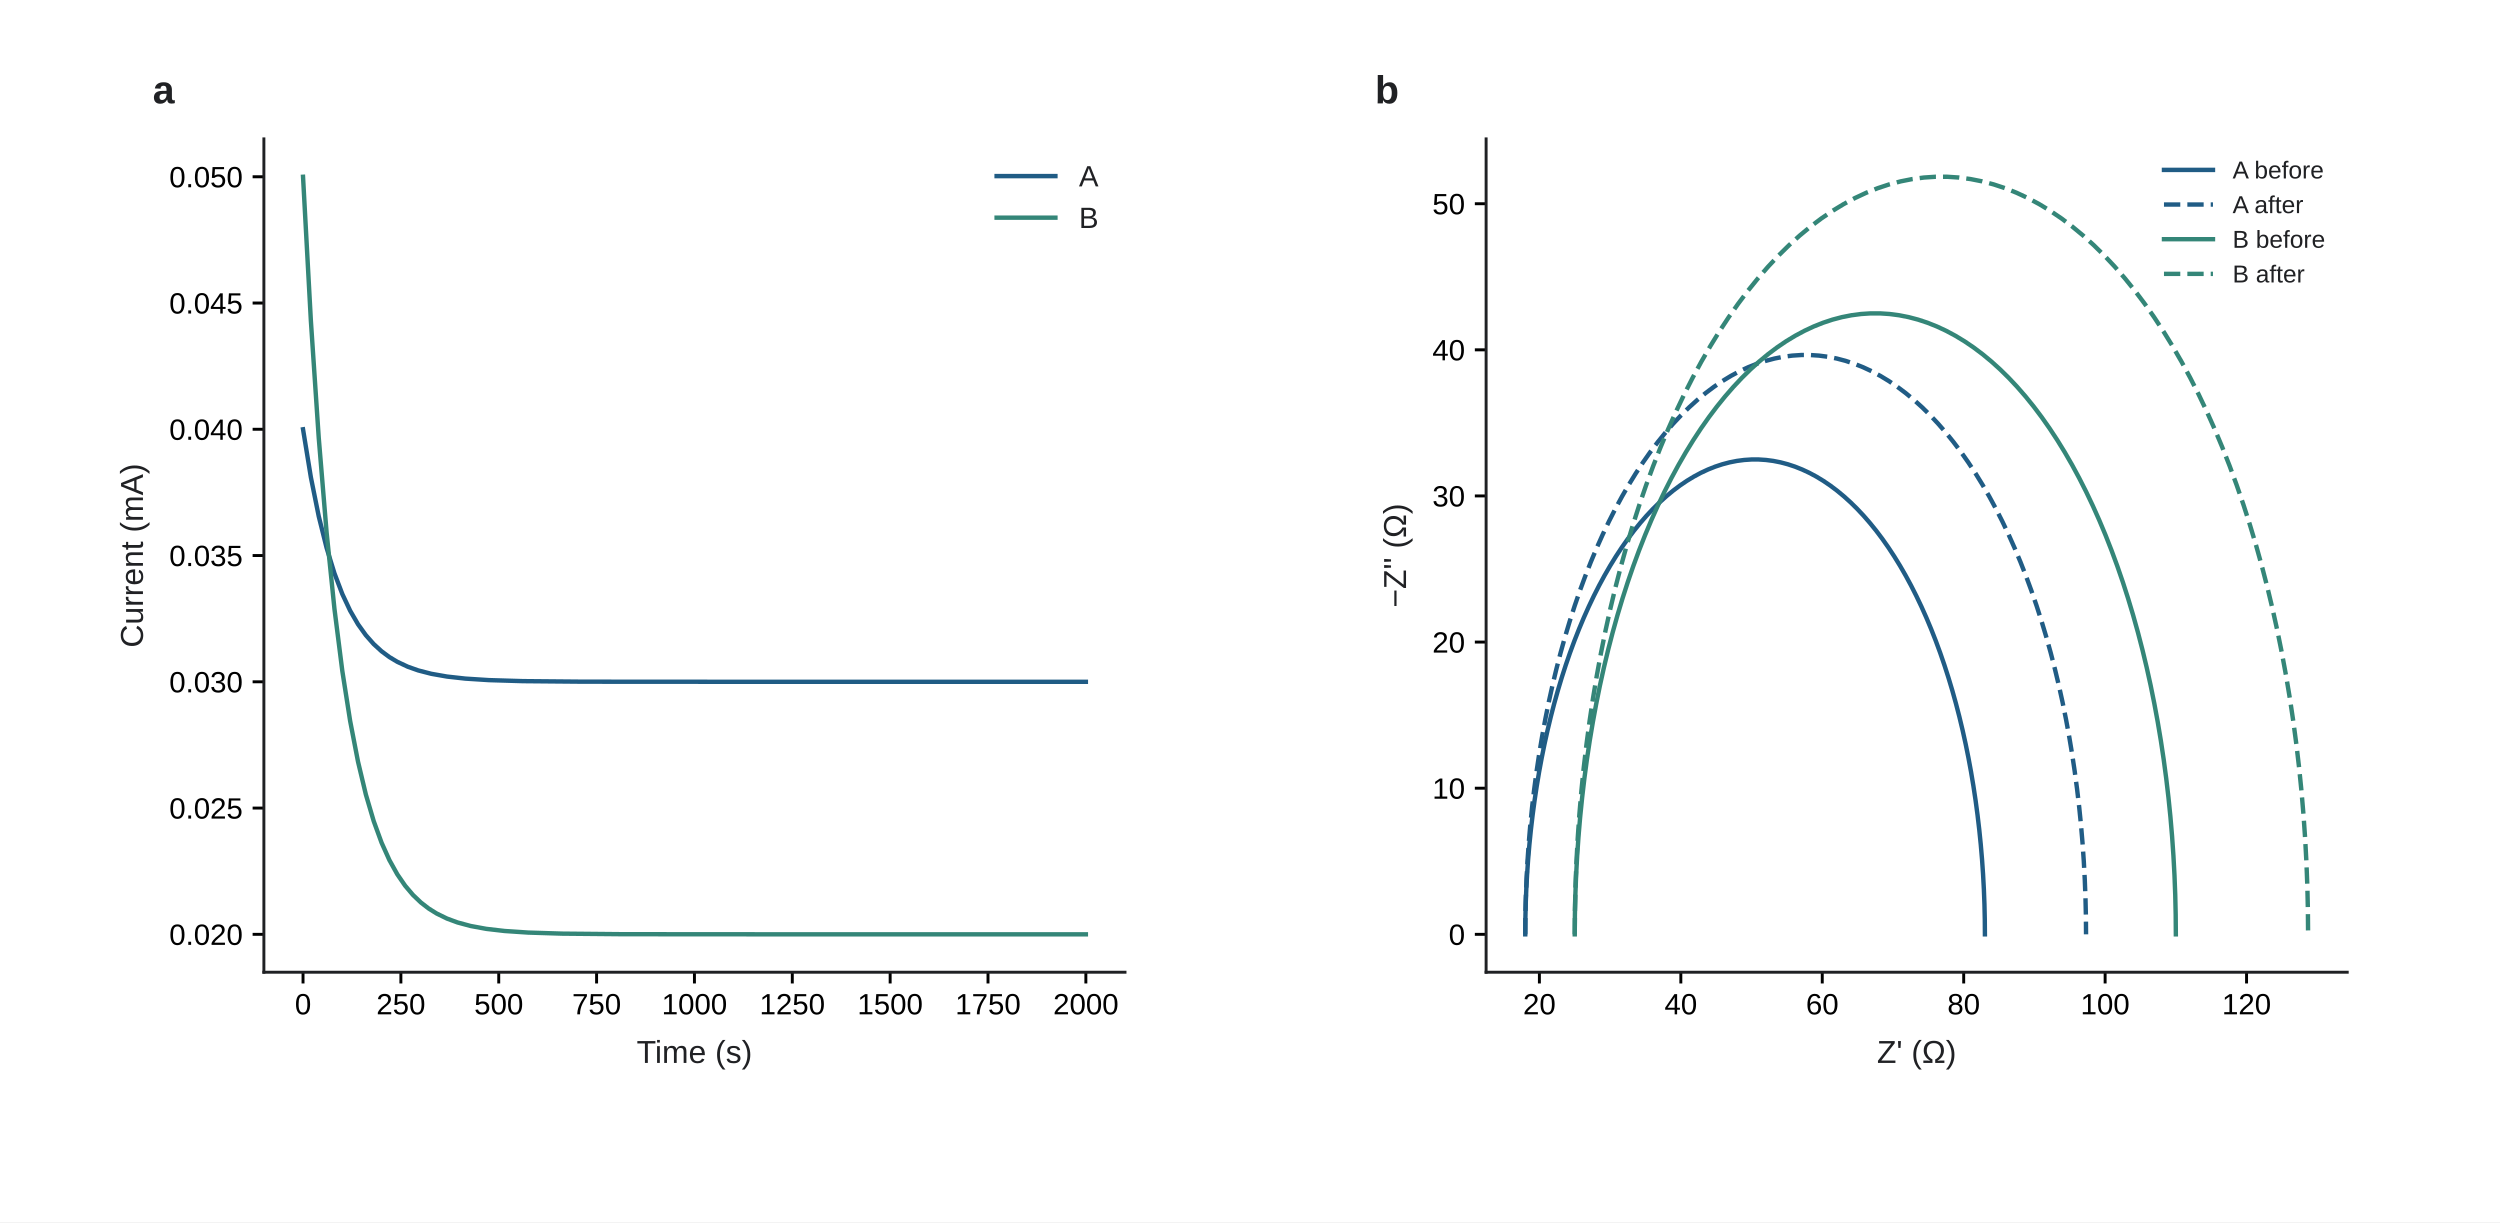
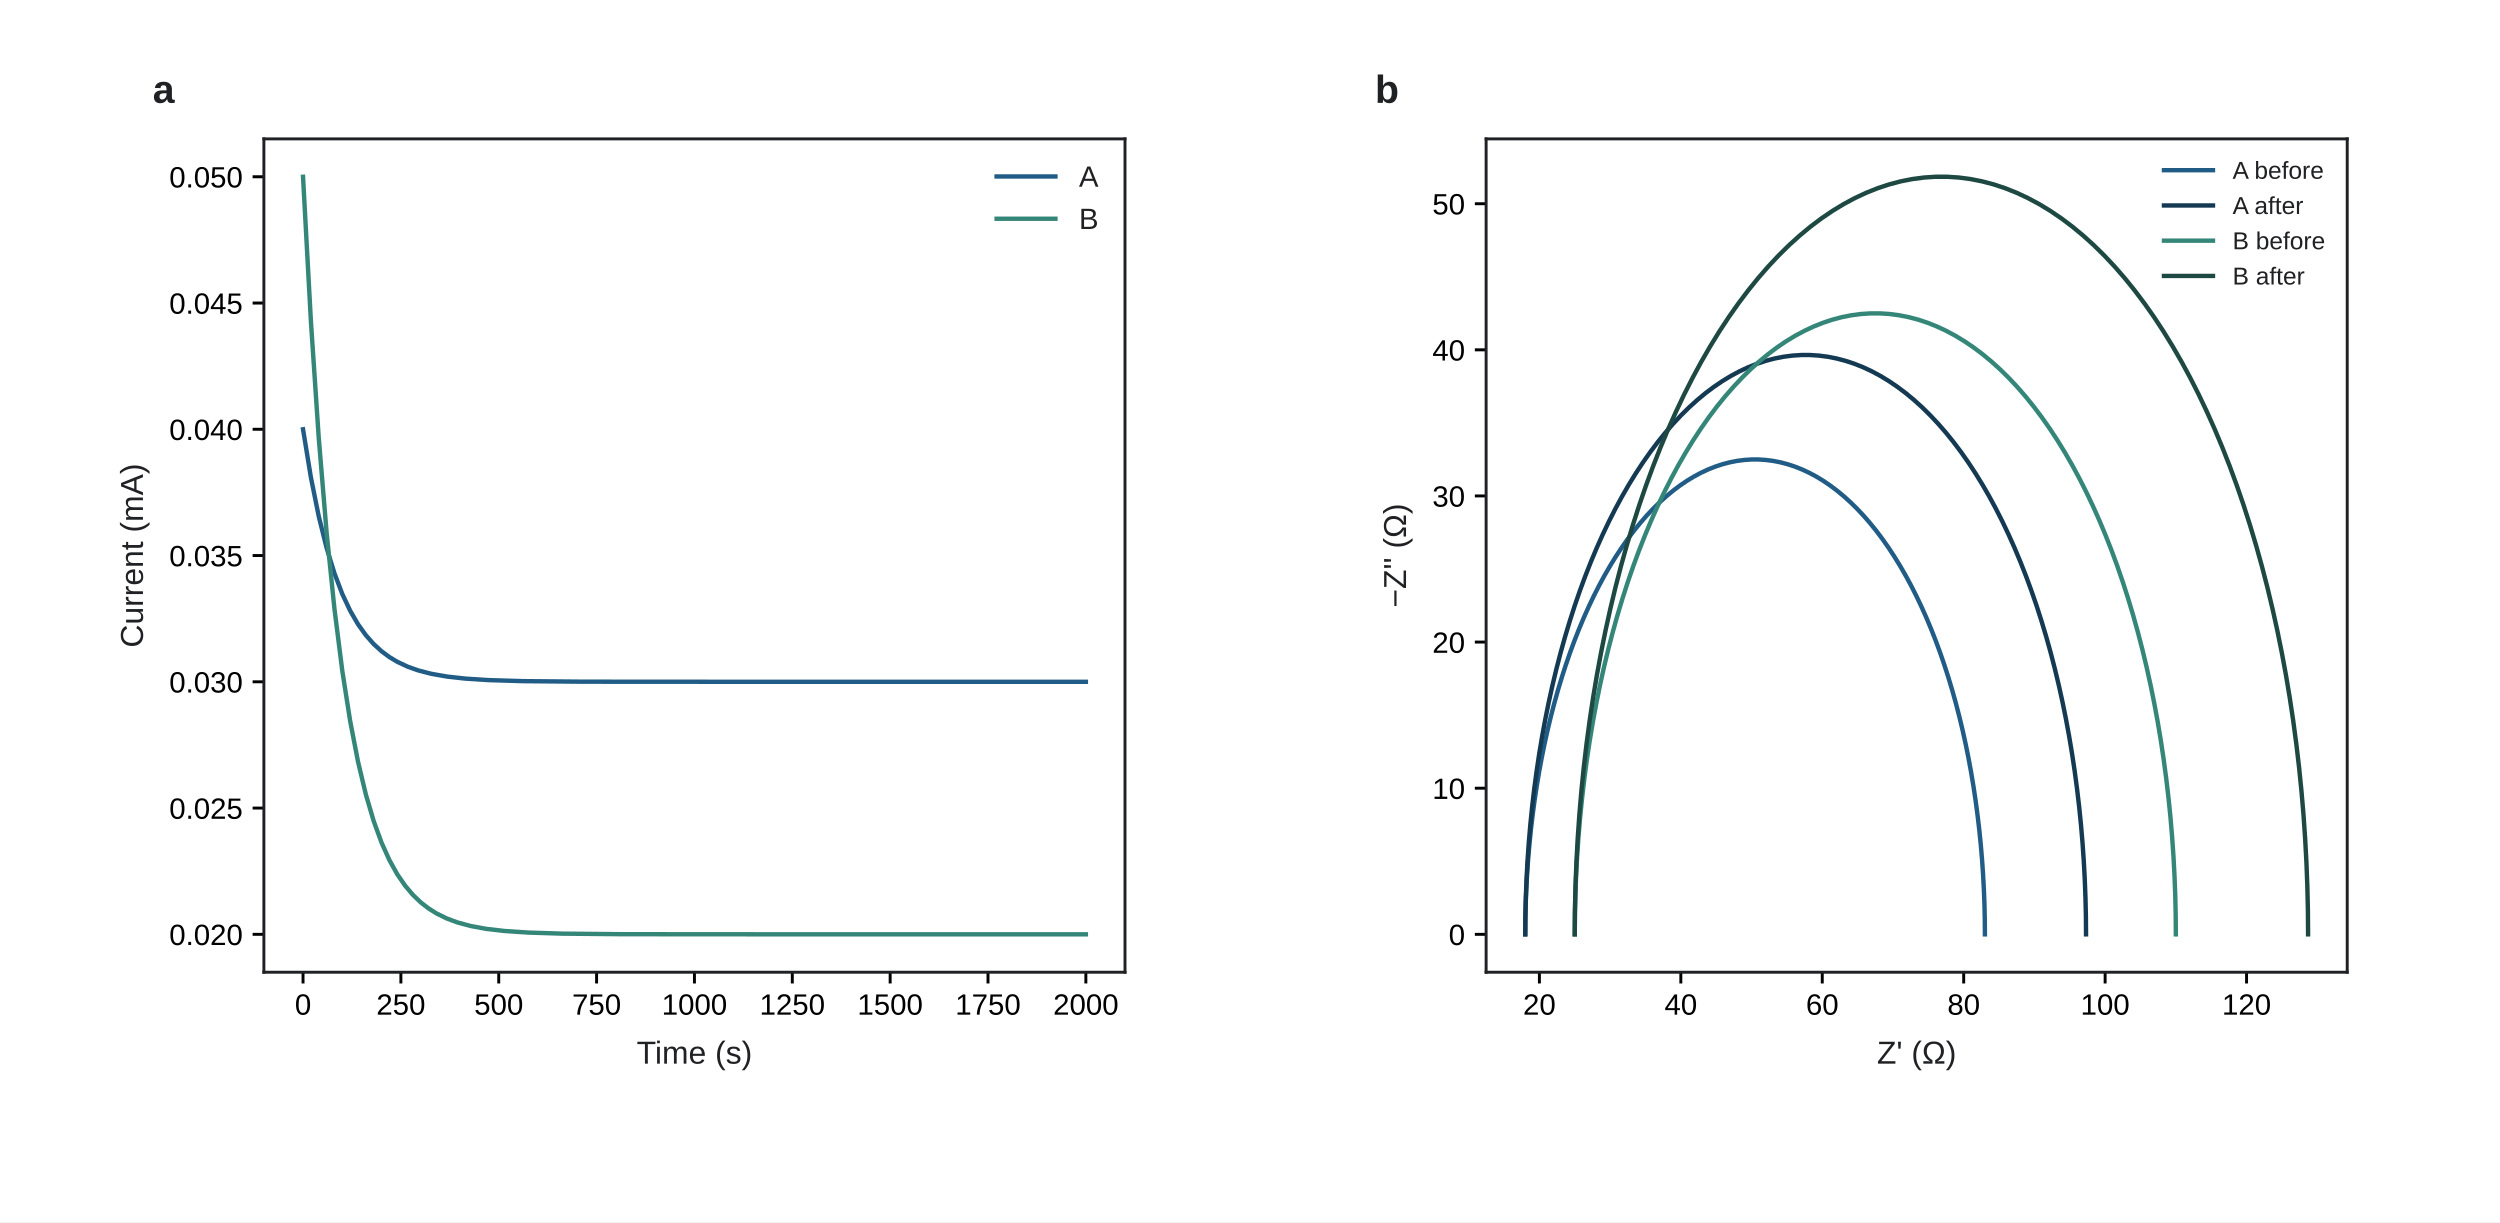
<svg xmlns="http://www.w3.org/2000/svg" xmlns:xlink="http://www.w3.org/1999/xlink" width="510.236pt" height="249.449pt" viewBox="0 0 510.236 249.449" version="1.1">
  <defs>
    <style type="text/css">*{stroke-linejoin: round; stroke-linecap: butt}</style>
  </defs>
  <g id="figure_1">
    <g id="patch_1">
      <path d="M 0 249.449  L 510.236 249.449  L 510.236 0  L 0 0  z " style="fill: #ffffff" />
    </g>
    <g id="axes_1">
      <g id="patch_2">
        <path d="M 53.858 198.425  L 229.606 198.425  L 229.606 28.346  L 53.858 28.346  z " style="fill: #ffffff" />
      </g>
      <g id="matplotlib.axis_1">
        <g id="xtick_1">
          <g id="line2d_1">
            <defs>
-               <path id="mbf1b2c6f07" d="M 0 0  L 0 2.3  " style="stroke: #000000; stroke-width: 0.6" />
+               <path id="m7c379a1f29" d="M 0 0  L 0 2.3  " style="stroke: #000000; stroke-width: 0.6" />
            </defs>
            <g>
-               <use xlink:href="#mbf1b2c6f07" x="61.847" y="198.425" style="stroke: #000000; stroke-width: 0.6" />
+               <use xlink:href="#m7c379a1f29" x="61.847" y="198.425" style="stroke: #000000; stroke-width: 0.6" />
            </g>
          </g>
          <g id="text_1">
-             <text style="font: 6px 'Arial'; text-anchor: middle" x="61.847" y="207.02" transform="rotate(-0 61.84681 207.0199)">0</text>
+             <text style="font-size: 6px; font-family: 'Arial'; text-anchor: middle" x="61.847" y="207.093" transform="rotate(-0 61.84681 207.0934)">0</text>
          </g>
        </g>
        <g id="xtick_2">
          <g id="line2d_2">
            <g>
-               <use xlink:href="#mbf1b2c6f07" x="81.818" y="198.425" style="stroke: #000000; stroke-width: 0.6" />
+               <use xlink:href="#m7c379a1f29" x="81.818" y="198.425" style="stroke: #000000; stroke-width: 0.6" />
            </g>
          </g>
          <g id="text_2">
-             <text style="font: 6px 'Arial'; text-anchor: middle" x="81.818" y="207.02" transform="rotate(-0 81.81818 207.0199)">250</text>
+             <text style="font-size: 6px; font-family: 'Arial'; text-anchor: middle" x="81.818" y="207.093" transform="rotate(-0 81.81818 207.0934)">250</text>
          </g>
        </g>
        <g id="xtick_3">
          <g id="line2d_3">
            <g>
-               <use xlink:href="#mbf1b2c6f07" x="101.79" y="198.425" style="stroke: #000000; stroke-width: 0.6" />
+               <use xlink:href="#m7c379a1f29" x="101.79" y="198.425" style="stroke: #000000; stroke-width: 0.6" />
            </g>
          </g>
          <g id="text_3">
-             <text style="font: 6px 'Arial'; text-anchor: middle" x="101.79" y="207.02" transform="rotate(-0 101.7895 207.0199)">500</text>
+             <text style="font-size: 6px; font-family: 'Arial'; text-anchor: middle" x="101.79" y="207.093" transform="rotate(-0 101.7895 207.0934)">500</text>
          </g>
        </g>
        <g id="xtick_4">
          <g id="line2d_4">
            <g>
-               <use xlink:href="#mbf1b2c6f07" x="121.761" y="198.425" style="stroke: #000000; stroke-width: 0.6" />
+               <use xlink:href="#m7c379a1f29" x="121.761" y="198.425" style="stroke: #000000; stroke-width: 0.6" />
            </g>
          </g>
          <g id="text_4">
-             <text style="font: 6px 'Arial'; text-anchor: middle" x="121.761" y="207.02" transform="rotate(-0 121.7609 207.0199)">750</text>
+             <text style="font-size: 6px; font-family: 'Arial'; text-anchor: middle" x="121.761" y="207.093" transform="rotate(-0 121.7609 207.0934)">750</text>
          </g>
        </g>
        <g id="xtick_5">
          <g id="line2d_5">
            <g>
-               <use xlink:href="#mbf1b2c6f07" x="141.732" y="198.425" style="stroke: #000000; stroke-width: 0.6" />
+               <use xlink:href="#m7c379a1f29" x="141.732" y="198.425" style="stroke: #000000; stroke-width: 0.6" />
            </g>
          </g>
          <g id="text_5">
-             <text style="font: 6px 'Arial'; text-anchor: middle" x="141.732" y="207.02" transform="rotate(-0 141.7323 207.0199)">1000</text>
+             <text style="font-size: 6px; font-family: 'Arial'; text-anchor: middle" x="141.732" y="207.093" transform="rotate(-0 141.7323 207.0934)">1000</text>
          </g>
        </g>
        <g id="xtick_6">
          <g id="line2d_6">
            <g>
-               <use xlink:href="#mbf1b2c6f07" x="161.704" y="198.425" style="stroke: #000000; stroke-width: 0.6" />
+               <use xlink:href="#m7c379a1f29" x="161.704" y="198.425" style="stroke: #000000; stroke-width: 0.6" />
            </g>
          </g>
          <g id="text_6">
-             <text style="font: 6px 'Arial'; text-anchor: middle" x="161.704" y="207.02" transform="rotate(-0 161.7037 207.0199)">1250</text>
+             <text style="font-size: 6px; font-family: 'Arial'; text-anchor: middle" x="161.704" y="207.093" transform="rotate(-0 161.7037 207.0934)">1250</text>
          </g>
        </g>
        <g id="xtick_7">
          <g id="line2d_7">
            <g>
-               <use xlink:href="#mbf1b2c6f07" x="181.675" y="198.425" style="stroke: #000000; stroke-width: 0.6" />
+               <use xlink:href="#m7c379a1f29" x="181.675" y="198.425" style="stroke: #000000; stroke-width: 0.6" />
            </g>
          </g>
          <g id="text_7">
-             <text style="font: 6px 'Arial'; text-anchor: middle" x="181.675" y="207.02" transform="rotate(-0 181.675 207.0199)">1500</text>
+             <text style="font-size: 6px; font-family: 'Arial'; text-anchor: middle" x="181.675" y="207.093" transform="rotate(-0 181.675 207.0934)">1500</text>
          </g>
        </g>
        <g id="xtick_8">
          <g id="line2d_8">
            <g>
-               <use xlink:href="#mbf1b2c6f07" x="201.646" y="198.425" style="stroke: #000000; stroke-width: 0.6" />
+               <use xlink:href="#m7c379a1f29" x="201.646" y="198.425" style="stroke: #000000; stroke-width: 0.6" />
            </g>
          </g>
          <g id="text_8">
-             <text style="font: 6px 'Arial'; text-anchor: middle" x="201.646" y="207.02" transform="rotate(-0 201.6464 207.0199)">1750</text>
+             <text style="font-size: 6px; font-family: 'Arial'; text-anchor: middle" x="201.646" y="207.093" transform="rotate(-0 201.6464 207.0934)">1750</text>
          </g>
        </g>
        <g id="xtick_9">
          <g id="line2d_9">
            <g>
-               <use xlink:href="#mbf1b2c6f07" x="221.618" y="198.425" style="stroke: #000000; stroke-width: 0.6" />
+               <use xlink:href="#m7c379a1f29" x="221.618" y="198.425" style="stroke: #000000; stroke-width: 0.6" />
            </g>
          </g>
          <g id="text_9">
-             <text style="font: 6px 'Arial'; text-anchor: middle" x="221.618" y="207.02" transform="rotate(-0 221.6178 207.0199)">2000</text>
+             <text style="font-size: 6px; font-family: 'Arial'; text-anchor: middle" x="221.618" y="207.093" transform="rotate(-0 221.6178 207.0934)">2000</text>
          </g>
        </g>
        <g id="text_10">
-           <text style="fill: #202124; font: 6.5px 'Arial'; text-anchor: middle" x="141.732" y="216.944" transform="rotate(-0 141.7323 216.9442)">Time (s)</text>
+           <text style="font-size: 6.5px; font-family: 'Arial'; text-anchor: middle; fill: #202124" x="141.732" y="217.088" transform="rotate(-0 141.7323 217.0882)">Time (s)</text>
        </g>
      </g>
      <g id="matplotlib.axis_2">
        <g id="ytick_1">
          <g id="line2d_10">
            <defs>
-               <path id="m6fc10ffd94" d="M 0 0  L -2.3 0  " style="stroke: #000000; stroke-width: 0.6" />
+               <path id="mda94ac4b57" d="M 0 0  L -2.3 0  " style="stroke: #000000; stroke-width: 0.6" />
            </defs>
            <g>
-               <use xlink:href="#m6fc10ffd94" x="53.858" y="190.694" style="stroke: #000000; stroke-width: 0.6" />
+               <use xlink:href="#mda94ac4b57" x="53.858" y="190.694" style="stroke: #000000; stroke-width: 0.6" />
            </g>
          </g>
          <g id="text_11">
-             <text style="font: 6px 'Arial'; text-anchor: end" x="49.558" y="192.842" transform="rotate(-0 49.55827 192.8417)">0.020</text>
+             <text style="font-size: 6px; font-family: 'Arial'; text-anchor: end" x="49.558" y="192.878" transform="rotate(-0 49.55827 192.8784)">0.020</text>
          </g>
        </g>
        <g id="ytick_2">
          <g id="line2d_11">
            <g>
-               <use xlink:href="#m6fc10ffd94" x="53.858" y="164.925" style="stroke: #000000; stroke-width: 0.6" />
+               <use xlink:href="#mda94ac4b57" x="53.858" y="164.925" style="stroke: #000000; stroke-width: 0.6" />
            </g>
          </g>
          <g id="text_12">
-             <text style="font: 6px 'Arial'; text-anchor: end" x="49.558" y="167.072" transform="rotate(-0 49.55827 167.0722)">0.025</text>
+             <text style="font-size: 6px; font-family: 'Arial'; text-anchor: end" x="49.558" y="167.109" transform="rotate(-0 49.55827 167.1089)">0.025</text>
          </g>
        </g>
        <g id="ytick_3">
          <g id="line2d_12">
            <g>
-               <use xlink:href="#m6fc10ffd94" x="53.858" y="139.155" style="stroke: #000000; stroke-width: 0.6" />
+               <use xlink:href="#mda94ac4b57" x="53.858" y="139.155" style="stroke: #000000; stroke-width: 0.6" />
            </g>
          </g>
          <g id="text_13">
-             <text style="font: 6px 'Arial'; text-anchor: end" x="49.558" y="141.303" transform="rotate(-0 49.55827 141.3027)">0.030</text>
+             <text style="font-size: 6px; font-family: 'Arial'; text-anchor: end" x="49.558" y="141.339" transform="rotate(-0 49.55827 141.3394)">0.030</text>
          </g>
        </g>
        <g id="ytick_4">
          <g id="line2d_13">
            <g>
-               <use xlink:href="#m6fc10ffd94" x="53.858" y="113.386" style="stroke: #000000; stroke-width: 0.6" />
+               <use xlink:href="#mda94ac4b57" x="53.858" y="113.386" style="stroke: #000000; stroke-width: 0.6" />
            </g>
          </g>
          <g id="text_14">
-             <text style="font: 6px 'Arial'; text-anchor: end" x="49.558" y="115.533" transform="rotate(-0 49.55827 115.5332)">0.035</text>
+             <text style="font-size: 6px; font-family: 'Arial'; text-anchor: end" x="49.558" y="115.57" transform="rotate(-0 49.55827 115.5699)">0.035</text>
          </g>
        </g>
        <g id="ytick_5">
          <g id="line2d_14">
            <g>
-               <use xlink:href="#m6fc10ffd94" x="53.858" y="87.616" style="stroke: #000000; stroke-width: 0.6" />
+               <use xlink:href="#mda94ac4b57" x="53.858" y="87.616" style="stroke: #000000; stroke-width: 0.6" />
            </g>
          </g>
          <g id="text_15">
-             <text style="font: 6px 'Arial'; text-anchor: end" x="49.558" y="89.764" transform="rotate(-0 49.55827 89.76366)">0.040</text>
+             <text style="font-size: 6px; font-family: 'Arial'; text-anchor: end" x="49.558" y="89.8" transform="rotate(-0 49.55827 89.8004)">0.040</text>
          </g>
        </g>
        <g id="ytick_6">
          <g id="line2d_15">
            <g>
-               <use xlink:href="#m6fc10ffd94" x="53.858" y="61.847" style="stroke: #000000; stroke-width: 0.6" />
+               <use xlink:href="#mda94ac4b57" x="53.858" y="61.847" style="stroke: #000000; stroke-width: 0.6" />
            </g>
          </g>
          <g id="text_16">
-             <text style="font: 6px 'Arial'; text-anchor: end" x="49.558" y="63.994" transform="rotate(-0 49.55827 63.99416)">0.045</text>
+             <text style="font-size: 6px; font-family: 'Arial'; text-anchor: end" x="49.558" y="64.031" transform="rotate(-0 49.55827 64.0309)">0.045</text>
          </g>
        </g>
        <g id="ytick_7">
          <g id="line2d_16">
            <g>
-               <use xlink:href="#m6fc10ffd94" x="53.858" y="36.077" style="stroke: #000000; stroke-width: 0.6" />
+               <use xlink:href="#mda94ac4b57" x="53.858" y="36.077" style="stroke: #000000; stroke-width: 0.6" />
            </g>
          </g>
          <g id="text_17">
-             <text style="font: 6px 'Arial'; text-anchor: end" x="49.558" y="38.225" transform="rotate(-0 49.55827 38.22465)">0.050</text>
+             <text style="font-size: 6px; font-family: 'Arial'; text-anchor: end" x="49.558" y="38.261" transform="rotate(-0 49.55827 38.26139)">0.050</text>
          </g>
        </g>
        <g id="text_18">
-           <text style="fill: #202124; font: 6.5px 'Arial'; text-anchor: middle" x="29.177" y="113.386" transform="rotate(-90 29.1771 113.3858)">Current (mA)</text>
+           <text style="font-size: 6.5px; font-family: 'Arial'; text-anchor: middle; fill: #202124" x="29.177" y="113.386" transform="rotate(-90 29.1771 113.3858)">Current (mA)</text>
        </g>
      </g>
      <g id="line2d_17">
-         <path d="M 61.847 87.616  L 63.45 97.43  L 65.053 105.375  L 66.656 111.807  L 68.259 117.015  L 69.862 121.231  L 71.465 124.644  L 73.068 127.407  L 74.671 129.644  L 76.274 131.455  L 77.877 132.921  L 79.48 134.108  L 81.083 135.069  L 83.221 136.072  L 85.358 136.829  L 88.03 137.519  L 91.236 138.083  L 94.977 138.5  L 99.786 138.808  L 106.732 139.016  L 119.022 139.128  L 158.03 139.155  L 221.618 139.155  L 221.618 139.155  " clip-path="url(#p84b1c2b76e)" style="fill: none; stroke: #205c85; stroke-width: 0.9; stroke-linecap: square" />
+         <path d="M 61.847 87.616  L 63.45 97.43  L 65.053 105.375  L 66.656 111.807  L 68.259 117.015  L 69.862 121.231  L 71.465 124.644  L 73.068 127.407  L 74.671 129.644  L 76.274 131.455  L 77.877 132.921  L 79.48 134.108  L 81.083 135.069  L 83.221 136.072  L 85.358 136.829  L 88.03 137.519  L 91.236 138.083  L 94.977 138.5  L 99.786 138.808  L 106.732 139.016  L 119.022 139.128  L 158.03 139.155  L 221.618 139.155  L 221.618 139.155  " clip-path="url(#p766ee49e78)" style="fill: none; stroke: #205c85; stroke-width: 0.9; stroke-linecap: square" />
      </g>
      <g id="line2d_18">
-         <path d="M 61.847 36.077  L 63.45 65.518  L 65.053 89.353  L 66.656 108.65  L 68.259 124.272  L 69.862 136.92  L 71.465 147.159  L 73.068 155.449  L 74.671 162.16  L 76.274 167.593  L 77.877 171.992  L 79.48 175.553  L 81.083 178.436  L 82.687 180.77  L 84.29 182.66  L 85.893 184.19  L 87.496 185.428  L 89.099 186.431  L 91.236 187.478  L 93.374 188.267  L 96.045 188.987  L 99.251 189.576  L 102.992 190.011  L 107.801 190.332  L 114.748 190.549  L 127.038 190.666  L 164.977 190.694  L 221.618 190.694  L 221.618 190.694  " clip-path="url(#p84b1c2b76e)" style="fill: none; stroke: #348678; stroke-width: 0.9; stroke-linecap: square" />
+         <path d="M 61.847 36.077  L 63.45 65.518  L 65.053 89.353  L 66.656 108.65  L 68.259 124.272  L 69.862 136.92  L 71.465 147.159  L 73.068 155.449  L 74.671 162.16  L 76.274 167.593  L 77.877 171.992  L 79.48 175.553  L 81.083 178.436  L 82.687 180.77  L 84.29 182.66  L 85.893 184.19  L 87.496 185.428  L 89.099 186.431  L 91.236 187.478  L 93.374 188.267  L 96.045 188.987  L 99.251 189.576  L 102.992 190.011  L 107.801 190.332  L 114.748 190.549  L 127.038 190.666  L 164.977 190.694  L 221.618 190.694  L 221.618 190.694  " clip-path="url(#p766ee49e78)" style="fill: none; stroke: #348678; stroke-width: 0.9; stroke-linecap: square" />
      </g>
      <g id="patch_3">
        <path d="M 53.858 198.425  L 53.858 28.346  " style="fill: none; stroke: #202124; stroke-width: 0.6; stroke-linejoin: miter; stroke-linecap: square" />
      </g>
      <g id="patch_4">
+         <path d="M 229.606 198.425  L 229.606 28.346  " style="fill: none; stroke: #202124; stroke-width: 0.6; stroke-linejoin: miter; stroke-linecap: square" />
+       </g>
+       <g id="patch_5">
        <path d="M 53.858 198.425  L 229.606 198.425  " style="fill: none; stroke: #202124; stroke-width: 0.6; stroke-linejoin: miter; stroke-linecap: square" />
+       </g>
+       <g id="patch_6">
+         <path d="M 53.858 28.346  L 229.606 28.346  " style="fill: none; stroke: #202124; stroke-width: 0.6; stroke-linejoin: miter; stroke-linecap: square" />
      </g>
      <g id="legend_1">
        <g id="line2d_19">
-           <path d="M 203.404 35.941  L 209.404 35.941  L 215.404 35.941  " style="fill: none; stroke: #205c85; stroke-width: 0.9; stroke-linecap: square" />
+           <path d="M 203.404 36.015  L 209.404 36.015  L 215.404 36.015  " style="fill: none; stroke: #205c85; stroke-width: 0.9; stroke-linecap: square" />
        </g>
        <g id="text_19">
-           <text style="fill: #202124; font: 6px 'Arial'; text-anchor: start" x="220.204" y="38.041" transform="rotate(-0 220.2041 38.04114)">A</text>
+           <text style="font-size: 6px; font-family: 'Arial'; text-anchor: start; fill: #202124" x="220.204" y="38.115" transform="rotate(-0 220.2041 38.11462)">A</text>
        </g>
        <g id="line2d_20">
-           <path d="M 203.404 44.428  L 209.404 44.428  L 215.404 44.428  " style="fill: none; stroke: #348678; stroke-width: 0.9; stroke-linecap: square" />
+           <path d="M 203.404 44.645  L 209.404 44.645  L 215.404 44.645  " style="fill: none; stroke: #348678; stroke-width: 0.9; stroke-linecap: square" />
        </g>
        <g id="text_20">
-           <text style="fill: #202124; font: 6px 'Arial'; text-anchor: start" x="220.204" y="46.528" transform="rotate(-0 220.2041 46.52833)">B</text>
+           <text style="font-size: 6px; font-family: 'Arial'; text-anchor: start; fill: #202124" x="220.204" y="46.745" transform="rotate(-0 220.2041 46.74548)">B</text>
        </g>
      </g>
    </g>
    <g id="axes_2">
-       <g id="patch_5">
+       <g id="patch_7">
        <path d="M 303.307 198.425  L 479.055 198.425  L 479.055 28.346  L 303.307 28.346  z " style="fill: #ffffff" />
      </g>
      <g id="matplotlib.axis_3">
        <g id="xtick_10">
          <g id="line2d_21">
            <g>
-               <use xlink:href="#mbf1b2c6f07" x="314.182" y="198.425" style="stroke: #000000; stroke-width: 0.6" />
+               <use xlink:href="#m7c379a1f29" x="314.182" y="198.425" style="stroke: #000000; stroke-width: 0.6" />
            </g>
          </g>
          <g id="text_21">
-             <text style="font: 6px 'Arial'; text-anchor: middle" x="314.182" y="207.02" transform="rotate(-0 314.1822 207.0199)">20</text>
+             <text style="font-size: 6px; font-family: 'Arial'; text-anchor: middle" x="314.182" y="207.093" transform="rotate(-0 314.1822 207.0934)">20</text>
          </g>
        </g>
        <g id="xtick_11">
          <g id="line2d_22">
            <g>
-               <use xlink:href="#mbf1b2c6f07" x="343.048" y="198.425" style="stroke: #000000; stroke-width: 0.6" />
+               <use xlink:href="#m7c379a1f29" x="343.048" y="198.425" style="stroke: #000000; stroke-width: 0.6" />
            </g>
          </g>
          <g id="text_22">
-             <text style="font: 6px 'Arial'; text-anchor: middle" x="343.048" y="207.02" transform="rotate(-0 343.0478 207.0199)">40</text>
+             <text style="font-size: 6px; font-family: 'Arial'; text-anchor: middle" x="343.048" y="207.093" transform="rotate(-0 343.0478 207.0934)">40</text>
          </g>
        </g>
        <g id="xtick_12">
          <g id="line2d_23">
            <g>
-               <use xlink:href="#mbf1b2c6f07" x="371.913" y="198.425" style="stroke: #000000; stroke-width: 0.6" />
+               <use xlink:href="#m7c379a1f29" x="371.913" y="198.425" style="stroke: #000000; stroke-width: 0.6" />
            </g>
          </g>
          <g id="text_23">
-             <text style="font: 6px 'Arial'; text-anchor: middle" x="371.913" y="207.02" transform="rotate(-0 371.9133 207.0199)">60</text>
+             <text style="font-size: 6px; font-family: 'Arial'; text-anchor: middle" x="371.913" y="207.093" transform="rotate(-0 371.9133 207.0934)">60</text>
          </g>
        </g>
        <g id="xtick_13">
          <g id="line2d_24">
            <g>
-               <use xlink:href="#mbf1b2c6f07" x="400.779" y="198.425" style="stroke: #000000; stroke-width: 0.6" />
+               <use xlink:href="#m7c379a1f29" x="400.779" y="198.425" style="stroke: #000000; stroke-width: 0.6" />
            </g>
          </g>
          <g id="text_24">
-             <text style="font: 6px 'Arial'; text-anchor: middle" x="400.779" y="207.02" transform="rotate(-0 400.7789 207.0199)">80</text>
+             <text style="font-size: 6px; font-family: 'Arial'; text-anchor: middle" x="400.779" y="207.093" transform="rotate(-0 400.7789 207.0934)">80</text>
          </g>
        </g>
        <g id="xtick_14">
          <g id="line2d_25">
            <g>
-               <use xlink:href="#mbf1b2c6f07" x="429.644" y="198.425" style="stroke: #000000; stroke-width: 0.6" />
+               <use xlink:href="#m7c379a1f29" x="429.644" y="198.425" style="stroke: #000000; stroke-width: 0.6" />
            </g>
          </g>
          <g id="text_25">
-             <text style="font: 6px 'Arial'; text-anchor: middle" x="429.644" y="207.02" transform="rotate(-0 429.6445 207.0199)">100</text>
+             <text style="font-size: 6px; font-family: 'Arial'; text-anchor: middle" x="429.644" y="207.093" transform="rotate(-0 429.6445 207.0934)">100</text>
          </g>
        </g>
        <g id="xtick_15">
          <g id="line2d_26">
            <g>
-               <use xlink:href="#mbf1b2c6f07" x="458.51" y="198.425" style="stroke: #000000; stroke-width: 0.6" />
+               <use xlink:href="#m7c379a1f29" x="458.51" y="198.425" style="stroke: #000000; stroke-width: 0.6" />
            </g>
          </g>
          <g id="text_26">
-             <text style="font: 6px 'Arial'; text-anchor: middle" x="458.51" y="207.02" transform="rotate(-0 458.51 207.0199)">120</text>
+             <text style="font-size: 6px; font-family: 'Arial'; text-anchor: middle" x="458.51" y="207.093" transform="rotate(-0 458.51 207.0934)">120</text>
          </g>
        </g>
        <g id="text_27">
-           <text style="fill: #202124; font: 6.5px 'Arial'; text-anchor: middle" x="391.181" y="216.944" transform="rotate(-0 391.1811 216.9442)">Z' (Ω)</text>
+           <text style="font-size: 6.5px; font-family: 'Arial'; text-anchor: middle; fill: #202124" x="391.181" y="217.088" transform="rotate(-0 391.1811 217.0882)">Z' (Ω)</text>
        </g>
      </g>
      <g id="matplotlib.axis_4">
        <g id="ytick_8">
          <g id="line2d_27">
            <g>
-               <use xlink:href="#m6fc10ffd94" x="303.307" y="190.694" style="stroke: #000000; stroke-width: 0.6" />
+               <use xlink:href="#mda94ac4b57" x="303.307" y="190.694" style="stroke: #000000; stroke-width: 0.6" />
            </g>
          </g>
          <g id="text_28">
-             <text style="font: 6px 'Arial'; text-anchor: end" x="299.007" y="192.842" transform="rotate(-0 299.0071 192.8417)">0</text>
+             <text style="font-size: 6px; font-family: 'Arial'; text-anchor: end" x="299.007" y="192.878" transform="rotate(-0 299.0071 192.8784)">0</text>
          </g>
        </g>
        <g id="ytick_9">
          <g id="line2d_28">
            <g>
-               <use xlink:href="#m6fc10ffd94" x="303.307" y="160.871" style="stroke: #000000; stroke-width: 0.6" />
+               <use xlink:href="#mda94ac4b57" x="303.307" y="160.871" style="stroke: #000000; stroke-width: 0.6" />
            </g>
          </g>
          <g id="text_29">
-             <text style="font: 6px 'Arial'; text-anchor: end" x="299.007" y="163.018" transform="rotate(-0 299.0071 163.0179)">10</text>
+             <text style="font-size: 6px; font-family: 'Arial'; text-anchor: end" x="299.007" y="163.055" transform="rotate(-0 299.0071 163.0546)">10</text>
          </g>
        </g>
        <g id="ytick_10">
          <g id="line2d_29">
            <g>
-               <use xlink:href="#m6fc10ffd94" x="303.307" y="131.047" style="stroke: #000000; stroke-width: 0.6" />
+               <use xlink:href="#mda94ac4b57" x="303.307" y="131.047" style="stroke: #000000; stroke-width: 0.6" />
            </g>
          </g>
          <g id="text_30">
-             <text style="font: 6px 'Arial'; text-anchor: end" x="299.007" y="133.194" transform="rotate(-0 299.0071 133.1941)">20</text>
+             <text style="font-size: 6px; font-family: 'Arial'; text-anchor: end" x="299.007" y="133.231" transform="rotate(-0 299.0071 133.2308)">20</text>
          </g>
        </g>
        <g id="ytick_11">
          <g id="line2d_30">
            <g>
-               <use xlink:href="#m6fc10ffd94" x="303.307" y="101.223" style="stroke: #000000; stroke-width: 0.6" />
+               <use xlink:href="#mda94ac4b57" x="303.307" y="101.223" style="stroke: #000000; stroke-width: 0.6" />
            </g>
          </g>
          <g id="text_31">
-             <text style="font: 6px 'Arial'; text-anchor: end" x="299.007" y="103.37" transform="rotate(-0 299.0071 103.3702)">30</text>
+             <text style="font-size: 6px; font-family: 'Arial'; text-anchor: end" x="299.007" y="103.407" transform="rotate(-0 299.0071 103.407)">30</text>
          </g>
        </g>
        <g id="ytick_12">
          <g id="line2d_31">
            <g>
-               <use xlink:href="#m6fc10ffd94" x="303.307" y="71.399" style="stroke: #000000; stroke-width: 0.6" />
+               <use xlink:href="#mda94ac4b57" x="303.307" y="71.399" style="stroke: #000000; stroke-width: 0.6" />
            </g>
          </g>
          <g id="text_32">
-             <text style="font: 6px 'Arial'; text-anchor: end" x="299.007" y="73.546" transform="rotate(-0 299.0071 73.54641)">40</text>
+             <text style="font-size: 6px; font-family: 'Arial'; text-anchor: end" x="299.007" y="73.583" transform="rotate(-0 299.0071 73.58315)">40</text>
          </g>
        </g>
        <g id="ytick_13">
          <g id="line2d_32">
            <g>
-               <use xlink:href="#m6fc10ffd94" x="303.307" y="41.575" style="stroke: #000000; stroke-width: 0.6" />
+               <use xlink:href="#mda94ac4b57" x="303.307" y="41.575" style="stroke: #000000; stroke-width: 0.6" />
            </g>
          </g>
          <g id="text_33">
-             <text style="font: 6px 'Arial'; text-anchor: end" x="299.007" y="43.723" transform="rotate(-0 299.0071 43.72259)">50</text>
+             <text style="font-size: 6px; font-family: 'Arial'; text-anchor: end" x="299.007" y="43.759" transform="rotate(-0 299.0071 43.75933)">50</text>
          </g>
        </g>
        <g id="text_34">
-           <text style="fill: #202124; font: 6.5px 'Arial'; text-anchor: middle" x="286.966" y="113.386" transform="rotate(-90 286.9659 113.3858)">−Z'' (Ω)</text>
+           <text style="font-size: 6.5px; font-family: 'Arial'; text-anchor: middle; fill: #202124" x="286.966" y="113.386" transform="rotate(-90 286.9659 113.3858)">−Z'' (Ω)</text>
        </g>
      </g>
      <g id="line2d_33">
-         <path d="M 311.296 190.694  L 311.319 187.619  L 311.39 184.547  L 311.508 181.481  L 311.673 178.424  L 311.885 175.38  L 312.143 172.351  L 312.448 169.34  L 312.799 166.351  L 313.196 163.387  L 313.638 160.45  L 314.124 157.543  L 314.656 154.67  L 315.231 151.833  L 315.849 149.035  L 316.51 146.28  L 317.213 143.569  L 317.957 140.905  L 318.742 138.291  L 319.566 135.731  L 320.43 133.225  L 321.331 130.778  L 322.27 128.391  L 323.244 126.066  L 324.254 123.807  L 325.298 121.615  L 326.376 119.492  L 327.485 117.441  L 328.625 115.464  L 329.795 113.563  L 330.994 111.74  L 332.22 109.996  L 333.472 108.333  L 334.749 106.753  L 336.05 105.257  L 337.373 103.848  L 338.716 102.526  L 340.08 101.293  L 341.462 100.15  L 342.861 99.098  L 344.275 98.138  L 345.703 97.272  L 347.144 96.499  L 348.595 95.822  L 350.057 95.239  L 351.527 94.754  L 353.003 94.364  L 354.485 94.072  L 355.97 93.877  L 357.458 93.779  L 358.946 93.779  L 360.434 93.877  L 361.92 94.072  L 363.401 94.364  L 364.878 94.754  L 366.347 95.239  L 367.809 95.822  L 369.261 96.499  L 370.702 97.272  L 372.13 98.138  L 373.544 99.098  L 374.942 100.15  L 376.324 101.293  L 377.688 102.526  L 379.032 103.848  L 380.355 105.257  L 381.655 106.753  L 382.933 108.333  L 384.185 109.996  L 385.411 111.74  L 386.609 113.563  L 387.779 115.464  L 388.919 117.441  L 390.029 119.492  L 391.106 121.615  L 392.15 123.807  L 393.16 126.066  L 394.135 128.391  L 395.073 130.778  L 395.975 133.225  L 396.838 135.731  L 397.662 138.291  L 398.447 140.905  L 399.191 143.569  L 399.894 146.28  L 400.555 149.035  L 401.174 151.833  L 401.749 154.67  L 402.28 157.543  L 402.767 160.45  L 403.209 163.387  L 403.605 166.351  L 403.956 169.34  L 404.261 172.351  L 404.52 175.38  L 404.731 178.424  L 404.896 181.481  L 405.014 184.547  L 405.085 187.619  L 405.109 190.694  " clip-path="url(#pc069f4b21c)" style="fill: none; stroke: #205c85; stroke-width: 0.9; stroke-linecap: square" />
+         <path d="M 311.296 190.694  L 311.319 187.619  L 311.39 184.547  L 311.508 181.481  L 311.673 178.424  L 311.885 175.38  L 312.143 172.351  L 312.448 169.34  L 312.799 166.351  L 313.196 163.387  L 313.638 160.45  L 314.124 157.543  L 314.656 154.67  L 315.231 151.833  L 315.849 149.035  L 316.51 146.28  L 317.213 143.569  L 317.957 140.905  L 318.742 138.291  L 319.566 135.731  L 320.43 133.225  L 321.331 130.778  L 322.27 128.391  L 323.244 126.066  L 324.254 123.807  L 325.298 121.615  L 326.376 119.492  L 327.485 117.441  L 328.625 115.464  L 329.795 113.563  L 330.994 111.74  L 332.22 109.996  L 333.472 108.333  L 334.749 106.753  L 336.05 105.257  L 337.373 103.848  L 338.716 102.526  L 340.08 101.293  L 341.462 100.15  L 342.861 99.098  L 344.275 98.138  L 345.703 97.272  L 347.144 96.499  L 348.595 95.822  L 350.057 95.239  L 351.527 94.754  L 353.003 94.364  L 354.485 94.072  L 355.97 93.877  L 357.458 93.779  L 358.946 93.779  L 360.434 93.877  L 361.92 94.072  L 363.401 94.364  L 364.878 94.754  L 366.347 95.239  L 367.809 95.822  L 369.261 96.499  L 370.702 97.272  L 372.13 98.138  L 373.544 99.098  L 374.942 100.15  L 376.324 101.293  L 377.688 102.526  L 379.032 103.848  L 380.355 105.257  L 381.655 106.753  L 382.933 108.333  L 384.185 109.996  L 385.411 111.74  L 386.609 113.563  L 387.779 115.464  L 388.919 117.441  L 390.029 119.492  L 391.106 121.615  L 392.15 123.807  L 393.16 126.066  L 394.135 128.391  L 395.073 130.778  L 395.975 133.225  L 396.838 135.731  L 397.662 138.291  L 398.447 140.905  L 399.191 143.569  L 399.894 146.28  L 400.555 149.035  L 401.174 151.833  L 401.749 154.67  L 402.28 157.543  L 402.767 160.45  L 403.209 163.387  L 403.605 166.351  L 403.956 169.34  L 404.261 172.351  L 404.52 175.38  L 404.731 178.424  L 404.896 181.481  L 405.014 184.547  L 405.085 187.619  L 405.109 190.694  " clip-path="url(#pe115d894b5)" style="fill: none; stroke: #205c85; stroke-width: 0.9; stroke-linecap: square" />
      </g>
      <g id="line2d_34">
-         <path d="M 311.296 190.694  L 311.324 186.942  L 311.411 183.194  L 311.555 179.454  L 311.756 175.725  L 312.014 172.01  L 312.33 168.315  L 312.702 164.642  L 313.13 160.996  L 313.614 157.379  L 314.153 153.796  L 314.747 150.25  L 315.395 146.745  L 316.096 143.284  L 316.851 139.87  L 317.657 136.508  L 318.515 133.201  L 319.423 129.951  L 320.38 126.763  L 321.386 123.639  L 322.439 120.582  L 323.539 117.596  L 324.684 114.684  L 325.873 111.848  L 327.105 109.092  L 328.379 106.417  L 329.693 103.828  L 331.047 101.326  L 332.438 98.914  L 333.865 96.594  L 335.327 94.37  L 336.823 92.242  L 338.351 90.213  L 339.909 88.286  L 341.495 86.461  L 343.109 84.742  L 344.749 83.129  L 346.413 81.625  L 348.098 80.23  L 349.805 78.947  L 351.53 77.776  L 353.272 76.719  L 355.03 75.776  L 356.801 74.95  L 358.584 74.239  L 360.378 73.647  L 362.179 73.172  L 363.986 72.815  L 365.799 72.577  L 367.614 72.458  L 369.43 72.458  L 371.245 72.577  L 373.057 72.815  L 374.864 73.172  L 376.666 73.647  L 378.459 74.239  L 380.242 74.95  L 382.013 75.776  L 383.771 76.719  L 385.513 77.776  L 387.238 78.947  L 388.945 80.23  L 390.631 81.625  L 392.294 83.129  L 393.934 84.742  L 395.548 86.461  L 397.135 88.286  L 398.693 90.213  L 400.22 92.242  L 401.716 94.37  L 403.178 96.594  L 404.606 98.914  L 405.997 101.326  L 407.35 103.828  L 408.664 106.417  L 409.938 109.092  L 411.17 111.848  L 412.359 114.684  L 413.504 117.596  L 414.604 120.582  L 415.657 123.639  L 416.663 126.763  L 417.621 129.951  L 418.529 133.201  L 419.386 136.508  L 420.192 139.87  L 420.947 143.284  L 421.648 146.745  L 422.296 150.25  L 422.89 153.796  L 423.43 157.379  L 423.913 160.996  L 424.342 164.642  L 424.713 168.315  L 425.029 172.01  L 425.287 175.725  L 425.488 179.454  L 425.632 183.194  L 425.719 186.942  L 425.748 190.694  " clip-path="url(#pc069f4b21c)" style="fill: none; stroke-dasharray: 3.33,1.44; stroke-dashoffset: 0; stroke: #205c85; stroke-width: 0.9" />
+         <path d="M 311.296 190.694  L 311.324 186.942  L 311.411 183.194  L 311.555 179.454  L 311.756 175.725  L 312.014 172.01  L 312.33 168.315  L 312.702 164.642  L 313.13 160.996  L 313.614 157.379  L 314.153 153.796  L 314.747 150.25  L 315.395 146.745  L 316.096 143.284  L 316.851 139.87  L 317.657 136.508  L 318.515 133.201  L 319.423 129.951  L 320.38 126.763  L 321.386 123.639  L 322.439 120.582  L 323.539 117.596  L 324.684 114.684  L 325.873 111.848  L 327.105 109.092  L 328.379 106.417  L 329.693 103.828  L 331.047 101.326  L 332.438 98.914  L 333.865 96.594  L 335.327 94.37  L 336.823 92.242  L 338.351 90.213  L 339.909 88.286  L 341.495 86.461  L 343.109 84.742  L 344.749 83.129  L 346.413 81.625  L 348.098 80.23  L 349.805 78.947  L 351.53 77.776  L 353.272 76.719  L 355.03 75.776  L 356.801 74.95  L 358.584 74.239  L 360.378 73.647  L 362.179 73.172  L 363.986 72.815  L 365.799 72.577  L 367.614 72.458  L 369.43 72.458  L 371.245 72.577  L 373.057 72.815  L 374.864 73.172  L 376.666 73.647  L 378.459 74.239  L 380.242 74.95  L 382.013 75.776  L 383.771 76.719  L 385.513 77.776  L 387.238 78.947  L 388.945 80.23  L 390.631 81.625  L 392.294 83.129  L 393.934 84.742  L 395.548 86.461  L 397.135 88.286  L 398.693 90.213  L 400.22 92.242  L 401.716 94.37  L 403.178 96.594  L 404.606 98.914  L 405.997 101.326  L 407.35 103.828  L 408.664 106.417  L 409.938 109.092  L 411.17 111.848  L 412.359 114.684  L 413.504 117.596  L 414.604 120.582  L 415.657 123.639  L 416.663 126.763  L 417.621 129.951  L 418.529 133.201  L 419.386 136.508  L 420.192 139.87  L 420.947 143.284  L 421.648 146.745  L 422.296 150.25  L 422.89 153.796  L 423.43 157.379  L 423.913 160.996  L 424.342 164.642  L 424.713 168.315  L 425.029 172.01  L 425.287 175.725  L 425.488 179.454  L 425.632 183.194  L 425.719 186.942  L 425.748 190.694  " clip-path="url(#pe115d894b5)" style="fill: none; stroke: #143952; stroke-width: 0.9; stroke-linecap: square" />
      </g>
      <g id="line2d_35">
-         <path d="M 321.399 190.694  L 321.429 186.673  L 321.522 182.655  L 321.676 178.646  L 321.892 174.649  L 322.169 170.667  L 322.507 166.707  L 322.906 162.77  L 323.365 158.861  L 323.883 154.984  L 324.461 151.144  L 325.098 147.343  L 325.792 143.586  L 326.544 139.876  L 327.353 136.217  L 328.217 132.614  L 329.137 129.068  L 330.11 125.585  L 331.136 122.167  L 332.214 118.819  L 333.343 115.543  L 334.522 112.342  L 335.749 109.22  L 337.024 106.181  L 338.345 103.226  L 339.71 100.359  L 341.119 97.584  L 342.569 94.902  L 344.06 92.317  L 345.59 89.831  L 347.158 87.446  L 348.761 85.165  L 350.398 82.991  L 352.068 80.925  L 353.769 78.969  L 355.499 77.126  L 357.257 75.397  L 359.04 73.785  L 360.847 72.29  L 362.676 70.914  L 364.525 69.659  L 366.393 68.526  L 368.277 67.516  L 370.175 66.63  L 372.086 65.869  L 374.008 65.233  L 375.939 64.724  L 377.877 64.342  L 379.819 64.087  L 381.765 63.959  L 383.711 63.959  L 385.657 64.087  L 387.599 64.342  L 389.537 64.724  L 391.467 65.233  L 393.389 65.869  L 395.301 66.63  L 397.199 67.516  L 399.083 68.526  L 400.951 69.659  L 402.8 70.914  L 404.629 72.29  L 406.436 73.785  L 408.219 75.397  L 409.977 77.126  L 411.707 78.969  L 413.408 80.925  L 415.078 82.991  L 416.715 85.165  L 418.318 87.446  L 419.886 89.831  L 421.416 92.317  L 422.907 94.902  L 424.357 97.584  L 425.766 100.359  L 427.131 103.226  L 428.452 106.181  L 429.727 109.22  L 430.954 112.342  L 432.133 115.543  L 433.262 118.819  L 434.34 122.167  L 435.366 125.585  L 436.339 129.068  L 437.259 132.614  L 438.123 136.217  L 438.931 139.876  L 439.683 143.586  L 440.378 147.343  L 441.015 151.144  L 441.593 154.984  L 442.111 158.861  L 442.57 162.77  L 442.969 166.707  L 443.307 170.667  L 443.584 174.649  L 443.8 178.646  L 443.954 182.655  L 444.046 186.673  L 444.077 190.694  " clip-path="url(#pc069f4b21c)" style="fill: none; stroke: #348678; stroke-width: 0.9; stroke-linecap: square" />
+         <path d="M 321.399 190.694  L 321.429 186.673  L 321.522 182.655  L 321.676 178.646  L 321.892 174.649  L 322.169 170.667  L 322.507 166.707  L 322.906 162.77  L 323.365 158.861  L 323.883 154.984  L 324.461 151.144  L 325.098 147.343  L 325.792 143.586  L 326.544 139.876  L 327.353 136.217  L 328.217 132.614  L 329.137 129.068  L 330.11 125.585  L 331.136 122.167  L 332.214 118.819  L 333.343 115.543  L 334.522 112.342  L 335.749 109.22  L 337.024 106.181  L 338.345 103.226  L 339.71 100.359  L 341.119 97.584  L 342.569 94.902  L 344.06 92.317  L 345.59 89.831  L 347.158 87.446  L 348.761 85.165  L 350.398 82.991  L 352.068 80.925  L 353.769 78.969  L 355.499 77.126  L 357.257 75.397  L 359.04 73.785  L 360.847 72.29  L 362.676 70.914  L 364.525 69.659  L 366.393 68.526  L 368.277 67.516  L 370.175 66.63  L 372.086 65.869  L 374.008 65.233  L 375.939 64.724  L 377.877 64.342  L 379.819 64.087  L 381.765 63.959  L 383.711 63.959  L 385.657 64.087  L 387.599 64.342  L 389.537 64.724  L 391.467 65.233  L 393.389 65.869  L 395.301 66.63  L 397.199 67.516  L 399.083 68.526  L 400.951 69.659  L 402.8 70.914  L 404.629 72.29  L 406.436 73.785  L 408.219 75.397  L 409.977 77.126  L 411.707 78.969  L 413.408 80.925  L 415.078 82.991  L 416.715 85.165  L 418.318 87.446  L 419.886 89.831  L 421.416 92.317  L 422.907 94.902  L 424.357 97.584  L 425.766 100.359  L 427.131 103.226  L 428.452 106.181  L 429.727 109.22  L 430.954 112.342  L 432.133 115.543  L 433.262 118.819  L 434.34 122.167  L 435.366 125.585  L 436.339 129.068  L 437.259 132.614  L 438.123 136.217  L 438.931 139.876  L 439.683 143.586  L 440.378 147.343  L 441.015 151.144  L 441.593 154.984  L 442.111 158.861  L 442.57 162.77  L 442.969 166.707  L 443.307 170.667  L 443.584 174.649  L 443.8 178.646  L 443.954 182.655  L 444.046 186.673  L 444.077 190.694  " clip-path="url(#pe115d894b5)" style="fill: none; stroke: #348678; stroke-width: 0.9; stroke-linecap: square" />
      </g>
      <g id="line2d_36">
-         <path d="M 321.399 190.694  L 321.436 185.788  L 321.549 180.887  L 321.737 175.995  L 322.001 171.119  L 322.339 166.262  L 322.751 161.429  L 323.237 156.626  L 323.797 151.858  L 324.43 147.128  L 325.135 142.443  L 325.912 137.806  L 326.759 133.222  L 327.677 128.696  L 328.663 124.232  L 329.717 119.836  L 330.839 115.511  L 332.026 111.261  L 333.278 107.092  L 334.594 103.006  L 335.971 99.009  L 337.409 95.104  L 338.906 91.296  L 340.461 87.588  L 342.073 83.983  L 343.738 80.486  L 345.457 77.1  L 347.227 73.828  L 349.046 70.674  L 350.912 67.641  L 352.825 64.731  L 354.781 61.949  L 356.778 59.296  L 358.816 56.775  L 360.891 54.389  L 363.001 52.141  L 365.145 50.032  L 367.321 48.065  L 369.525 46.241  L 371.757 44.563  L 374.013 43.032  L 376.291 41.649  L 378.59 40.417  L 380.906 39.336  L 383.238 38.407  L 385.583 37.632  L 387.938 37.011  L 390.302 36.544  L 392.672 36.233  L 395.045 36.077  L 397.42 36.077  L 399.793 36.233  L 402.163 36.544  L 404.527 37.011  L 406.883 37.632  L 409.227 38.407  L 411.559 39.336  L 413.875 40.417  L 416.174 41.649  L 418.452 43.032  L 420.708 44.563  L 422.94 46.241  L 425.144 48.065  L 427.32 50.032  L 429.464 52.141  L 431.575 54.389  L 433.65 56.775  L 435.687 59.296  L 437.685 61.949  L 439.641 64.731  L 441.553 67.641  L 443.419 70.674  L 445.238 73.828  L 447.008 77.1  L 448.727 80.486  L 450.392 83.983  L 452.004 87.588  L 453.559 91.296  L 455.056 95.104  L 456.494 99.009  L 457.872 103.006  L 459.187 107.092  L 460.439 111.261  L 461.626 115.511  L 462.748 119.836  L 463.802 124.232  L 464.789 128.696  L 465.706 133.222  L 466.554 137.806  L 467.33 142.443  L 468.035 147.128  L 468.668 151.858  L 469.228 156.626  L 469.714 161.429  L 470.127 166.262  L 470.465 171.119  L 470.728 175.995  L 470.916 180.887  L 471.029 185.788  L 471.067 190.694  " clip-path="url(#pc069f4b21c)" style="fill: none; stroke-dasharray: 3.33,1.44; stroke-dashoffset: 0; stroke: #348678; stroke-width: 0.9" />
-       </g>
-       <g id="patch_6">
+         <path d="M 321.399 190.694  L 321.436 185.788  L 321.549 180.887  L 321.737 175.995  L 322.001 171.119  L 322.339 166.262  L 322.751 161.429  L 323.237 156.626  L 323.797 151.858  L 324.43 147.128  L 325.135 142.443  L 325.912 137.806  L 326.759 133.222  L 327.677 128.696  L 328.663 124.232  L 329.717 119.836  L 330.839 115.511  L 332.026 111.261  L 333.278 107.092  L 334.594 103.006  L 335.971 99.009  L 337.409 95.104  L 338.906 91.296  L 340.461 87.588  L 342.073 83.983  L 343.738 80.486  L 345.457 77.1  L 347.227 73.828  L 349.046 70.674  L 350.912 67.641  L 352.825 64.731  L 354.781 61.949  L 356.778 59.296  L 358.816 56.775  L 360.891 54.389  L 363.001 52.141  L 365.145 50.032  L 367.321 48.065  L 369.525 46.241  L 371.757 44.563  L 374.013 43.032  L 376.291 41.649  L 378.59 40.417  L 380.906 39.336  L 383.238 38.407  L 385.583 37.632  L 387.938 37.011  L 390.302 36.544  L 392.672 36.233  L 395.045 36.077  L 397.42 36.077  L 399.793 36.233  L 402.163 36.544  L 404.527 37.011  L 406.883 37.632  L 409.227 38.407  L 411.559 39.336  L 413.875 40.417  L 416.174 41.649  L 418.452 43.032  L 420.708 44.563  L 422.94 46.241  L 425.144 48.065  L 427.32 50.032  L 429.464 52.141  L 431.575 54.389  L 433.65 56.775  L 435.687 59.296  L 437.685 61.949  L 439.641 64.731  L 441.553 67.641  L 443.419 70.674  L 445.238 73.828  L 447.008 77.1  L 448.727 80.486  L 450.392 83.983  L 452.004 87.588  L 453.559 91.296  L 455.056 95.104  L 456.494 99.009  L 457.872 103.006  L 459.187 107.092  L 460.439 111.261  L 461.626 115.511  L 462.748 119.836  L 463.802 124.232  L 464.789 128.696  L 465.706 133.222  L 466.554 137.806  L 467.33 142.443  L 468.035 147.128  L 468.668 151.858  L 469.228 156.626  L 469.714 161.429  L 470.127 166.262  L 470.465 171.119  L 470.728 175.995  L 470.916 180.887  L 471.029 185.788  L 471.067 190.694  " clip-path="url(#pe115d894b5)" style="fill: none; stroke: #1d4942; stroke-width: 0.9; stroke-linecap: square" />
+       </g>
+       <g id="patch_8">
        <path d="M 303.307 198.425  L 303.307 28.346  " style="fill: none; stroke: #202124; stroke-width: 0.6; stroke-linejoin: miter; stroke-linecap: square" />
      </g>
-       <g id="patch_7">
+       <g id="patch_9">
+         <path d="M 479.055 198.425  L 479.055 28.346  " style="fill: none; stroke: #202124; stroke-width: 0.6; stroke-linejoin: miter; stroke-linecap: square" />
+       </g>
+       <g id="patch_10">
        <path d="M 303.307 198.425  L 479.055 198.425  " style="fill: none; stroke: #202124; stroke-width: 0.6; stroke-linejoin: miter; stroke-linecap: square" />
+       </g>
+       <g id="patch_11">
+         <path d="M 303.307 28.346  L 479.055 28.346  " style="fill: none; stroke: #202124; stroke-width: 0.6; stroke-linejoin: miter; stroke-linecap: square" />
      </g>
      <g id="legend_2">
        <g id="line2d_37">
-           <path d="M 441.655 34.675  L 446.655 34.675  L 451.655 34.675  " style="fill: none; stroke: #205c85; stroke-width: 0.9; stroke-linecap: square" />
+           <path d="M 441.655 34.737  L 446.655 34.737  L 451.655 34.737  " style="fill: none; stroke: #205c85; stroke-width: 0.9; stroke-linecap: square" />
        </g>
        <g id="text_35">
-           <text style="fill: #202124; font: 5px 'Arial'; text-anchor: start" x="455.655" y="36.425" transform="rotate(-0 455.6551 36.42536)">A before</text>
+           <text style="font-size: 5px; font-family: 'Arial'; text-anchor: start; fill: #202124" x="455.655" y="36.487" transform="rotate(-0 455.6551 36.48659)">A before</text>
        </g>
        <g id="line2d_38">
-           <path d="M 441.655 41.748  L 446.655 41.748  L 451.655 41.748  " style="fill: none; stroke-dasharray: 3.33,1.44; stroke-dashoffset: 0; stroke: #205c85; stroke-width: 0.9" />
+           <path d="M 441.655 41.929  L 446.655 41.929  L 451.655 41.929  " style="fill: none; stroke: #143952; stroke-width: 0.9; stroke-linecap: square" />
        </g>
        <g id="text_36">
-           <text style="fill: #202124; font: 5px 'Arial'; text-anchor: start" x="455.655" y="43.498" transform="rotate(-0 455.6551 43.49802)">A after</text>
+           <text style="font-size: 5px; font-family: 'Arial'; text-anchor: start; fill: #202124" x="455.655" y="43.679" transform="rotate(-0 455.6551 43.67898)">A after</text>
        </g>
        <g id="line2d_39">
-           <path d="M 441.655 48.821  L 446.655 48.821  L 451.655 48.821  " style="fill: none; stroke: #348678; stroke-width: 0.9; stroke-linecap: square" />
+           <path d="M 441.655 49.121  L 446.655 49.121  L 451.655 49.121  " style="fill: none; stroke: #348678; stroke-width: 0.9; stroke-linecap: square" />
        </g>
        <g id="text_37">
-           <text style="fill: #202124; font: 5px 'Arial'; text-anchor: start" x="455.655" y="50.571" transform="rotate(-0 455.6551 50.57068)">B before</text>
+           <text style="font-size: 5px; font-family: 'Arial'; text-anchor: start; fill: #202124" x="455.655" y="50.871" transform="rotate(-0 455.6551 50.87136)">B before</text>
        </g>
        <g id="line2d_40">
-           <path d="M 441.655 55.893  L 446.655 55.893  L 451.655 55.893  " style="fill: none; stroke-dasharray: 3.33,1.44; stroke-dashoffset: 0; stroke: #348678; stroke-width: 0.9" />
+           <path d="M 441.655 56.314  L 446.655 56.314  L 451.655 56.314  " style="fill: none; stroke: #1d4942; stroke-width: 0.9; stroke-linecap: square" />
        </g>
        <g id="text_38">
-           <text style="fill: #202124; font: 5px 'Arial'; text-anchor: start" x="455.655" y="57.643" transform="rotate(-0 455.6551 57.64333)">B after</text>
+           <text style="font-size: 5px; font-family: 'Arial'; text-anchor: start; fill: #202124" x="455.655" y="58.064" transform="rotate(-0 455.6551 58.06374)">B after</text>
        </g>
      </g>
    </g>
    <g id="text_39">
-       <text style="fill: #202124; font: 700 8px 'Arial'; text-anchor: start" x="31.181" y="21.098" transform="rotate(-0 31.1811 21.09841)">a</text>
+       <text style="font-weight: 700; font-size: 8px; font-family: 'Arial'; text-anchor: start; fill: #202124" x="31.181" y="20.994" transform="rotate(-0 31.1811 20.99357)">a</text>
    </g>
    <g id="text_40">
-       <text style="fill: #202124; font: 700 8px 'Arial'; text-anchor: start" x="280.63" y="21.098" transform="rotate(-0 280.6299 21.09841)">b</text>
+       <text style="font-weight: 700; font-size: 8px; font-family: 'Arial'; text-anchor: start; fill: #202124" x="280.63" y="20.994" transform="rotate(-0 280.6299 20.99357)">b</text>
    </g>
  </g>
  <defs>
-     <clipPath id="p84b1c2b76e">
+     <clipPath id="p766ee49e78">
      <rect x="53.858" y="28.346" width="175.748" height="170.079" />
    </clipPath>
-     <clipPath id="pc069f4b21c">
+     <clipPath id="pe115d894b5">
      <rect x="303.307" y="28.346" width="175.748" height="170.079" />
    </clipPath>
  </defs>
</svg>
